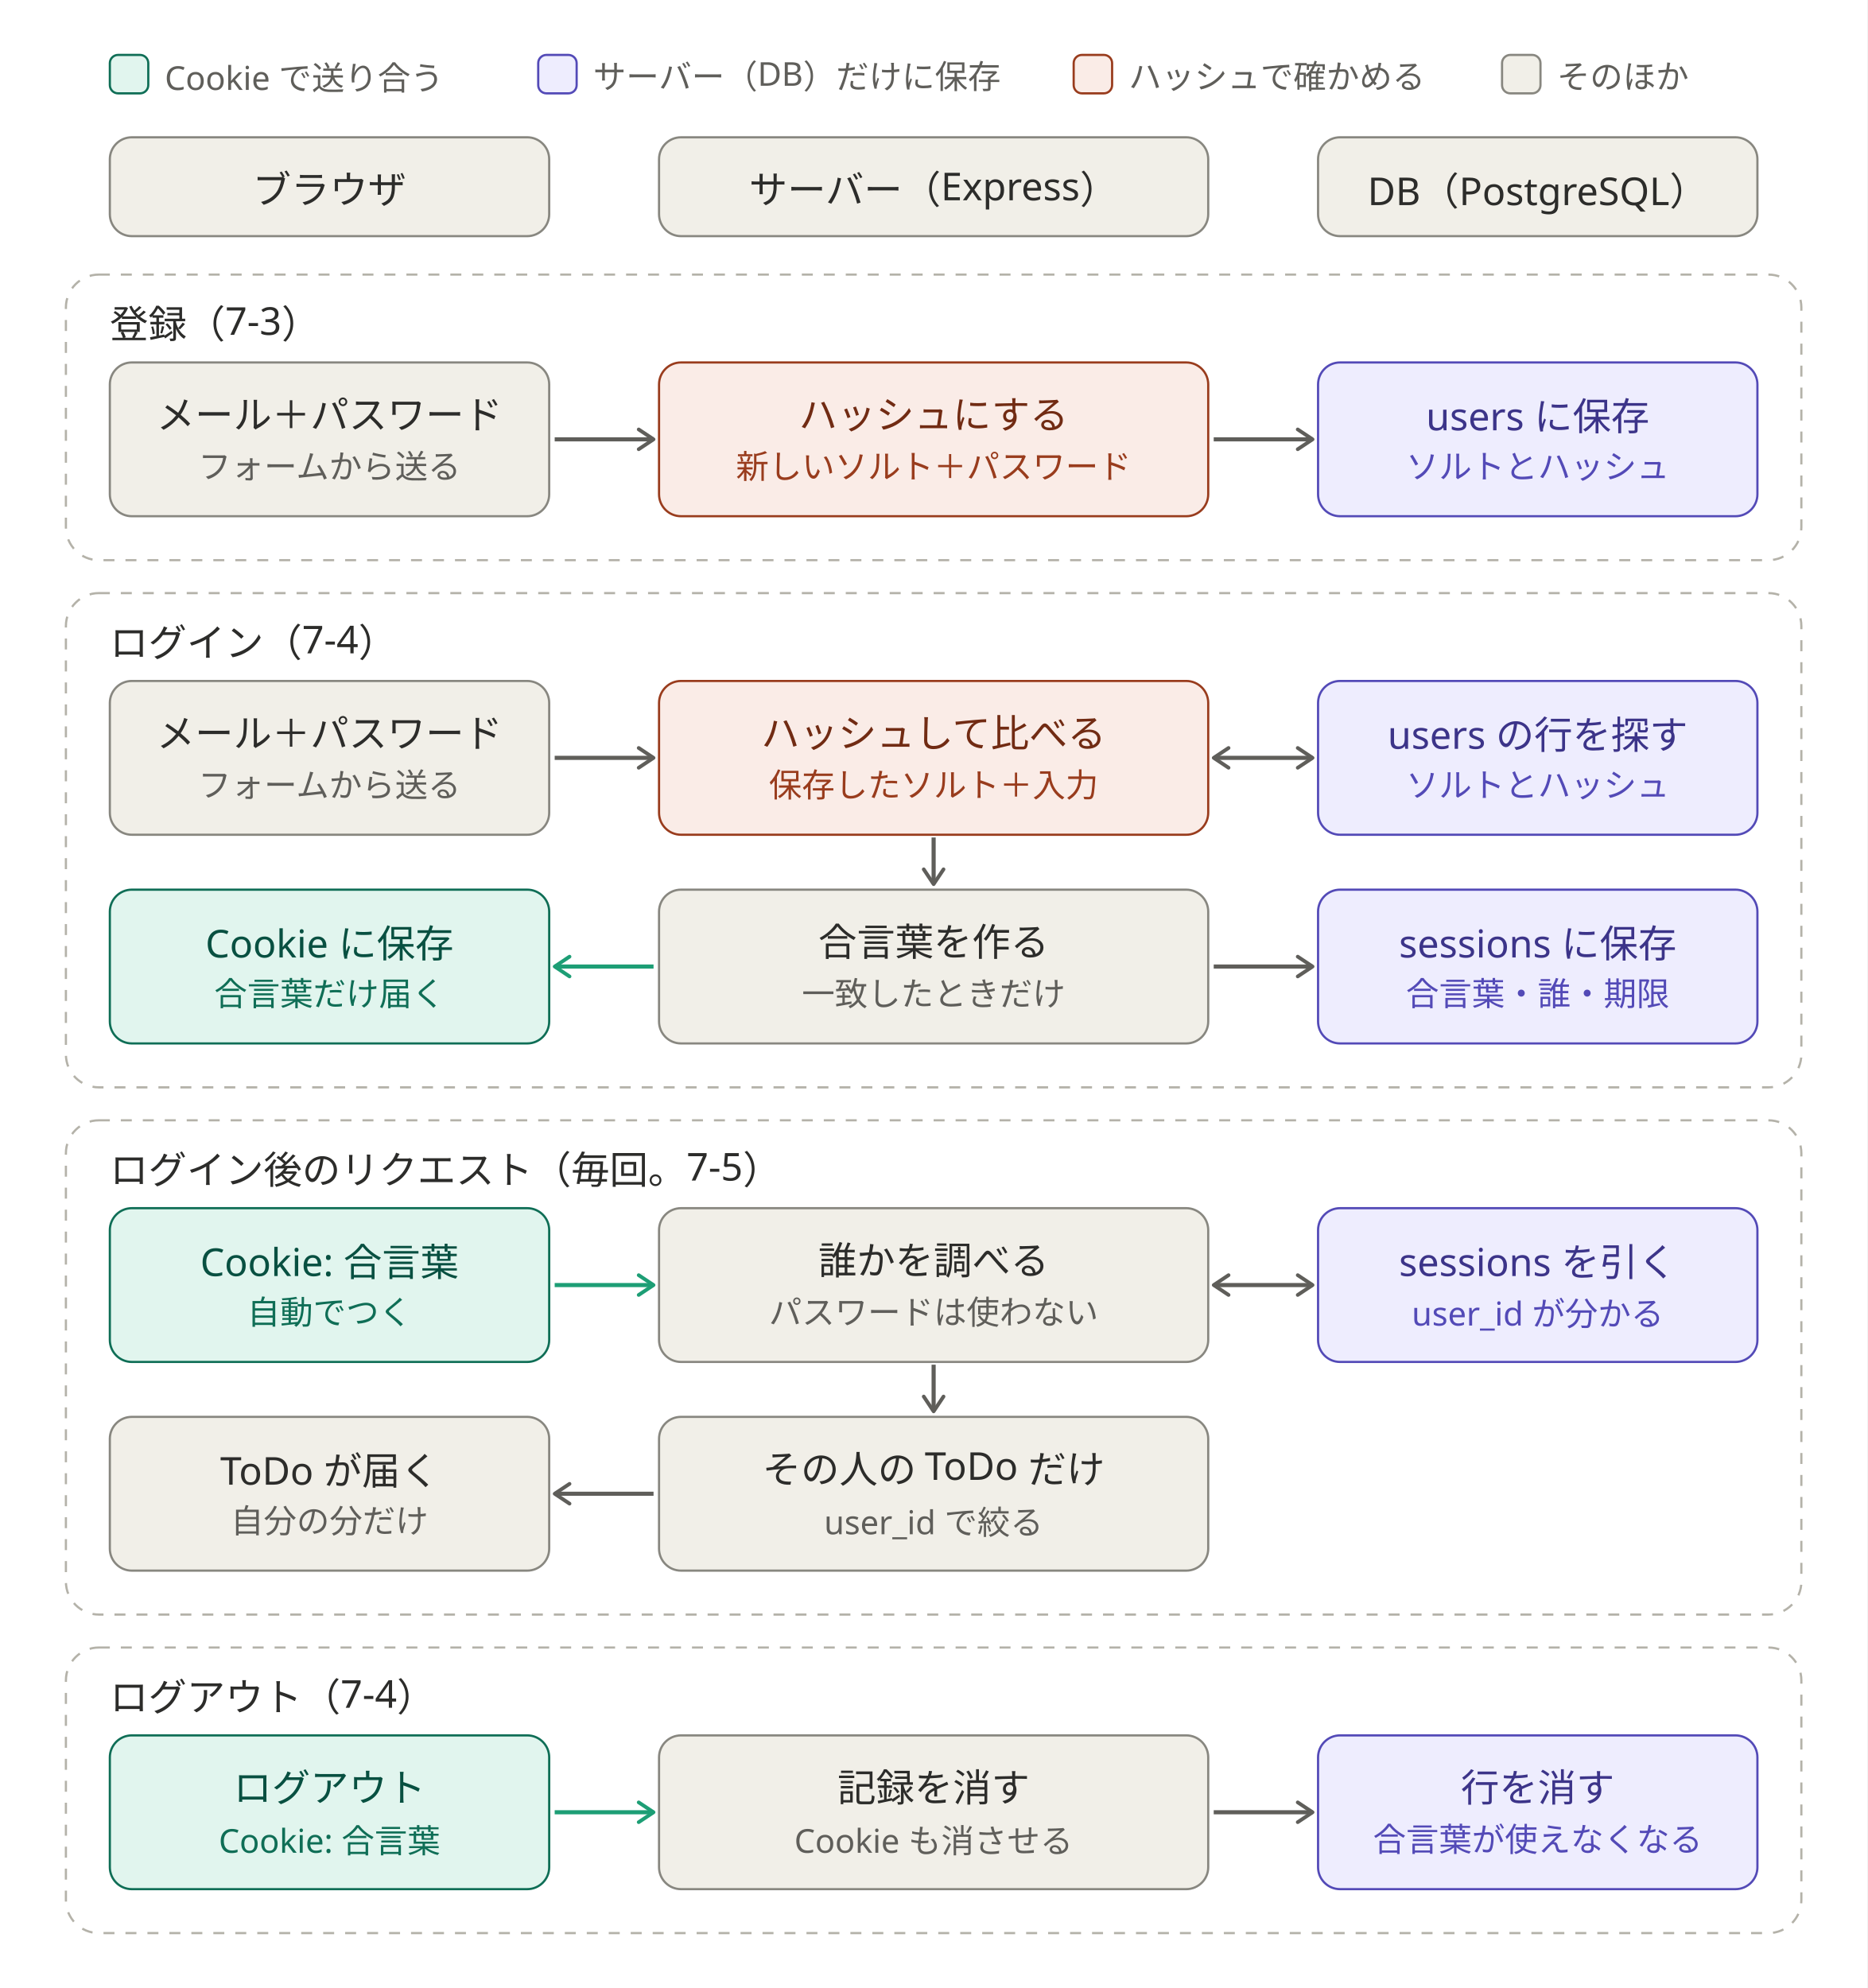
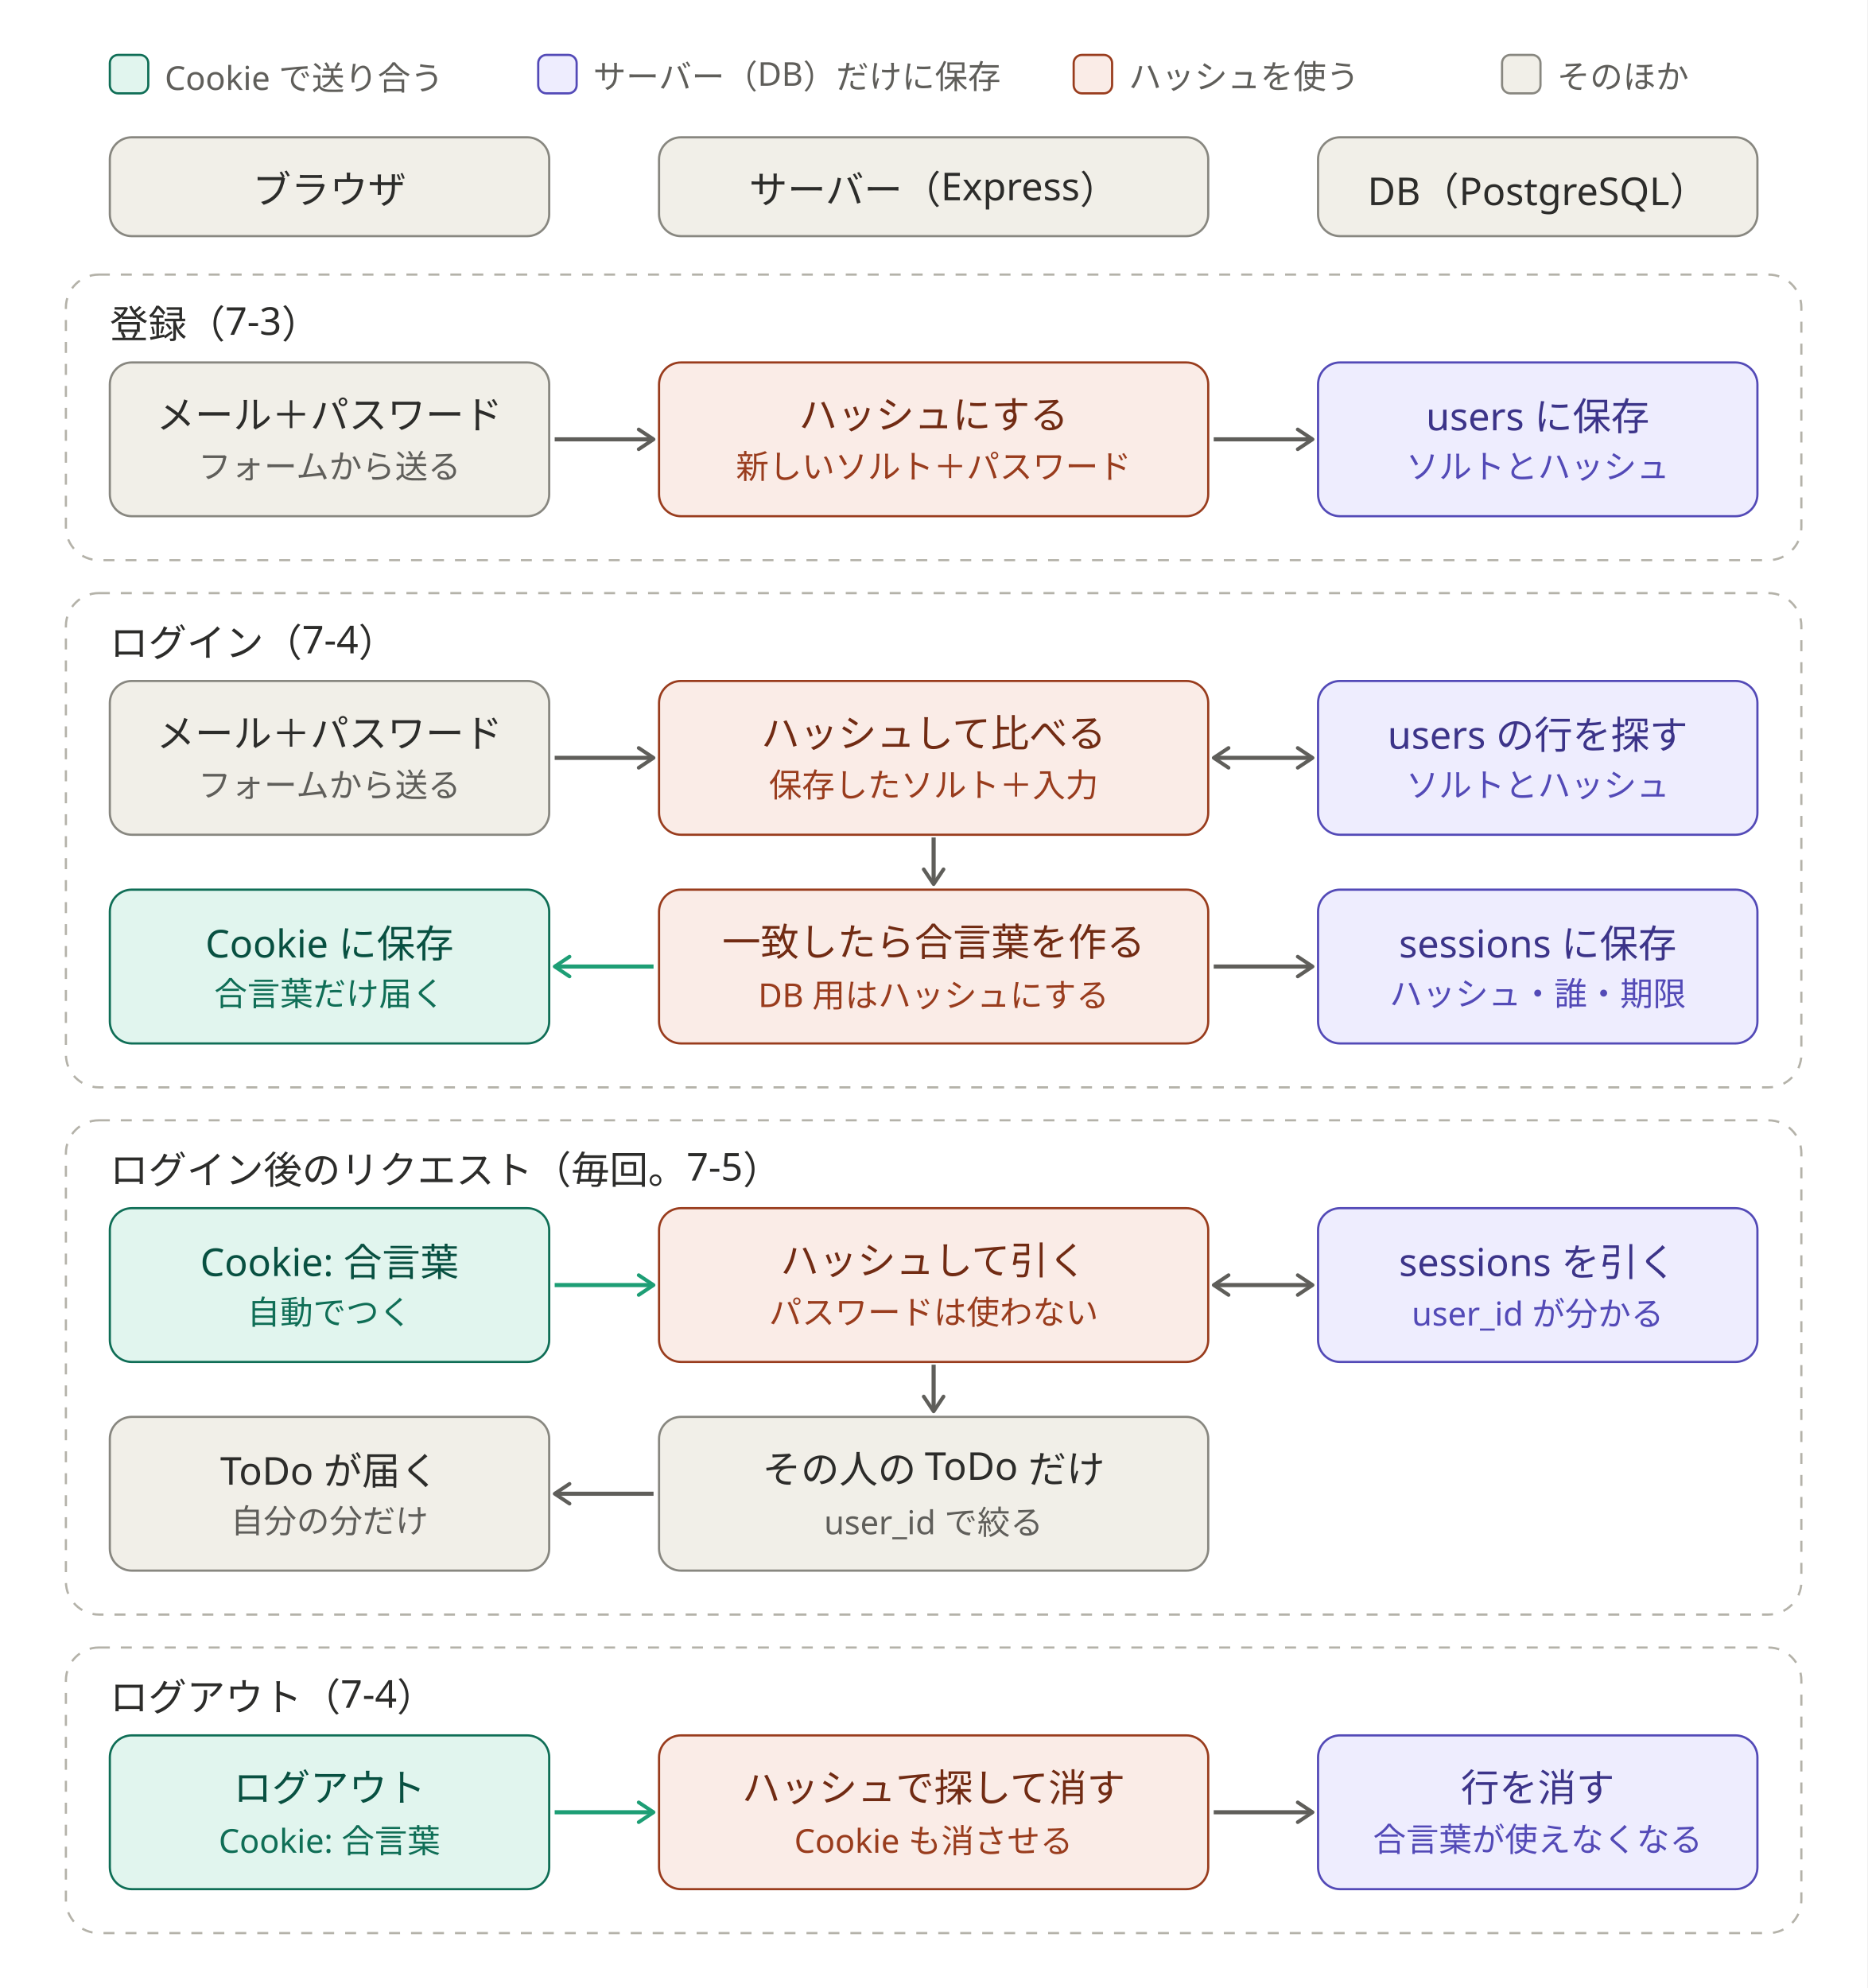
<svg xmlns="http://www.w3.org/2000/svg" width="680" height="724" viewBox="0 0 680 724" role="img">
  <style>
text{font-family:"Hiragino Sans","Noto Sans JP",sans-serif;dominant-baseline:central;text-anchor:middle}
.l{text-anchor:start}
.t{font-size:14px;font-weight:500;fill:#2C2C2A}
.s{font-size:12px;fill:#5F5E5A}
rect{stroke-width:0.8}
.g rect,rect.g{fill:#F1EFE8;stroke:#888780}
.tl rect,rect.tl{fill:#E1F5EE;stroke:#0F6E56}.tl .t{fill:#085041}.tl .s{fill:#0F6E56}
.pu rect,rect.pu{fill:#EEEDFE;stroke:#534AB7}.pu .t{fill:#3C3489}.pu .s{fill:#534AB7}
.co rect,rect.co{fill:#FAECE7;stroke:#993C1D}.co .t{fill:#712B13}.co .s{fill:#993C1D}
.a{stroke:#5F5E5A;stroke-width:1.5;fill:none}
.at{stroke:#1D9E75;stroke-width:1.5;fill:none}
.band{fill:none;stroke:#B4B2A9;stroke-dasharray:4 4}
</style>
  <defs>
    <marker id="ag" viewBox="0 0 10 10" refX="8" refY="5" markerWidth="6" markerHeight="6" orient="auto-start-reverse">
      <path d="M2 1L8 5L2 9" fill="none" stroke="#5F5E5A" stroke-width="1.5" stroke-linecap="round" stroke-linejoin="round" />
    </marker>
    <marker id="at" viewBox="0 0 10 10" refX="8" refY="5" markerWidth="6" markerHeight="6" orient="auto-start-reverse">
      <path d="M2 1L8 5L2 9" fill="none" stroke="#1D9E75" stroke-width="1.5" stroke-linecap="round" stroke-linejoin="round" />
    </marker>
  </defs>
  <rect x="0" y="0" width="680" height="724" fill="#FFFFFF" stroke="none" />
  <rect class="tl" x="40" y="20" width="14" height="14" rx="3" />
  <text class="s l" x="60" y="27">Cookie で送り合う</text>
  <rect class="pu" x="196" y="20" width="14" height="14" rx="3" />
  <text class="s l" x="216" y="27">サーバー（DB）だけに保存</text>
  <rect class="co" x="391" y="20" width="14" height="14" rx="3" />
-   <text class="s l" x="411" y="27">ハッシュで確かめる</text>
+   <text class="s l" x="411" y="27">ハッシュを使う</text>
  <rect class="g" x="547" y="20" width="14" height="14" rx="3" />
  <text class="s l" x="567" y="27">そのほか</text>
  <g class="g">
    <rect x="40" y="50" width="160" height="36" rx="8" />
    <text class="t" x="120" y="68">ブラウザ</text>
  </g>
  <g class="g">
    <rect x="240" y="50" width="200" height="36" rx="8" />
    <text class="t" x="340" y="68">サーバー（Express）</text>
  </g>
  <g class="g">
    <rect x="480" y="50" width="160" height="36" rx="8" />
    <text class="t" x="560" y="68">DB（PostgreSQL）</text>
  </g>
  <rect class="band" x="24" y="100" width="632" height="104" rx="12" />
  <text class="t l" x="40" y="117">登録（7-3）</text>
  <g class="g">
    <rect x="40" y="132" width="160" height="56" rx="8" />
    <text class="t" x="120" y="150">メール＋パスワード</text>
    <text class="s" x="120" y="169">フォームから送る</text>
  </g>
  <line class="a" x1="202" y1="160" x2="238" y2="160" marker-end="url(#ag)" />
  <g class="co">
    <rect x="240" y="132" width="200" height="56" rx="8" />
    <text class="t" x="340" y="150">ハッシュにする</text>
    <text class="s" x="340" y="169">新しいソルト＋パスワード</text>
  </g>
  <line class="a" x1="442" y1="160" x2="478" y2="160" marker-end="url(#ag)" />
  <g class="pu">
    <rect x="480" y="132" width="160" height="56" rx="8" />
    <text class="t" x="560" y="150">users に保存</text>
    <text class="s" x="560" y="169">ソルトとハッシュ</text>
  </g>
  <rect class="band" x="24" y="216" width="632" height="180" rx="12" />
  <text class="t l" x="40" y="233">ログイン（7-4）</text>
  <g class="g">
    <rect x="40" y="248" width="160" height="56" rx="8" />
    <text class="t" x="120" y="266">メール＋パスワード</text>
    <text class="s" x="120" y="285">フォームから送る</text>
  </g>
  <line class="a" x1="202" y1="276" x2="238" y2="276" marker-end="url(#ag)" />
  <g class="co">
    <rect x="240" y="248" width="200" height="56" rx="8" />
    <text class="t" x="340" y="266">ハッシュして比べる</text>
    <text class="s" x="340" y="285">保存したソルト＋入力</text>
  </g>
  <line class="a" x1="442" y1="276" x2="478" y2="276" marker-start="url(#ag)" marker-end="url(#ag)" />
  <g class="pu">
    <rect x="480" y="248" width="160" height="56" rx="8" />
    <text class="t" x="560" y="266">users の行を探す</text>
    <text class="s" x="560" y="285">ソルトとハッシュ</text>
  </g>
  <line class="a" x1="340" y1="305" x2="340" y2="322" marker-end="url(#ag)" />
  <g class="tl">
    <rect x="40" y="324" width="160" height="56" rx="8" />
    <text class="t" x="120" y="342">Cookie に保存</text>
    <text class="s" x="120" y="361">合言葉だけ届く</text>
  </g>
  <line class="at" x1="238" y1="352" x2="202" y2="352" marker-end="url(#at)" />
-   <g class="g">
+   <g class="co">
    <rect x="240" y="324" width="200" height="56" rx="8" />
-     <text class="t" x="340" y="342">合言葉を作る</text>
-     <text class="s" x="340" y="361">一致したときだけ</text>
+     <text class="t" x="340" y="342">一致したら合言葉を作る</text>
+     <text class="s" x="340" y="361">DB 用はハッシュにする</text>
  </g>
  <line class="a" x1="442" y1="352" x2="478" y2="352" marker-end="url(#ag)" />
  <g class="pu">
    <rect x="480" y="324" width="160" height="56" rx="8" />
    <text class="t" x="560" y="342">sessions に保存</text>
-     <text class="s" x="560" y="361">合言葉・誰・期限</text>
+     <text class="s" x="560" y="361">ハッシュ・誰・期限</text>
  </g>
  <rect class="band" x="24" y="408" width="632" height="180" rx="12" />
  <text class="t l" x="40" y="425">ログイン後のリクエスト（毎回。7-5）</text>
  <g class="tl">
    <rect x="40" y="440" width="160" height="56" rx="8" />
    <text class="t" x="120" y="458">Cookie: 合言葉</text>
    <text class="s" x="120" y="477">自動でつく</text>
  </g>
  <line class="at" x1="202" y1="468" x2="238" y2="468" marker-end="url(#at)" />
-   <g class="g">
+   <g class="co">
    <rect x="240" y="440" width="200" height="56" rx="8" />
-     <text class="t" x="340" y="458">誰かを調べる</text>
+     <text class="t" x="340" y="458">ハッシュして引く</text>
    <text class="s" x="340" y="477">パスワードは使わない</text>
  </g>
  <line class="a" x1="442" y1="468" x2="478" y2="468" marker-start="url(#ag)" marker-end="url(#ag)" />
  <g class="pu">
    <rect x="480" y="440" width="160" height="56" rx="8" />
    <text class="t" x="560" y="458">sessions を引く</text>
    <text class="s" x="560" y="477">user_id が分かる</text>
  </g>
  <line class="a" x1="340" y1="497" x2="340" y2="514" marker-end="url(#ag)" />
  <g class="g">
    <rect x="40" y="516" width="160" height="56" rx="8" />
    <text class="t" x="120" y="534">ToDo が届く</text>
    <text class="s" x="120" y="553">自分の分だけ</text>
  </g>
  <line class="a" x1="238" y1="544" x2="202" y2="544" marker-end="url(#ag)" />
  <g class="g">
    <rect x="240" y="516" width="200" height="56" rx="8" />
    <text class="t" x="340" y="534">その人の ToDo だけ</text>
    <text class="s" x="340" y="553">user_id で絞る</text>
  </g>
  <rect class="band" x="24" y="600" width="632" height="104" rx="12" />
  <text class="t l" x="40" y="617">ログアウト（7-4）</text>
  <g class="tl">
    <rect x="40" y="632" width="160" height="56" rx="8" />
    <text class="t" x="120" y="650">ログアウト</text>
    <text class="s" x="120" y="669">Cookie: 合言葉</text>
  </g>
  <line class="at" x1="202" y1="660" x2="238" y2="660" marker-end="url(#at)" />
-   <g class="g">
+   <g class="co">
    <rect x="240" y="632" width="200" height="56" rx="8" />
-     <text class="t" x="340" y="650">記録を消す</text>
+     <text class="t" x="340" y="650">ハッシュで探して消す</text>
    <text class="s" x="340" y="669">Cookie も消させる</text>
  </g>
  <line class="a" x1="442" y1="660" x2="478" y2="660" marker-end="url(#ag)" />
  <g class="pu">
    <rect x="480" y="632" width="160" height="56" rx="8" />
    <text class="t" x="560" y="650">行を消す</text>
    <text class="s" x="560" y="669">合言葉が使えなくなる</text>
  </g>
</svg>
